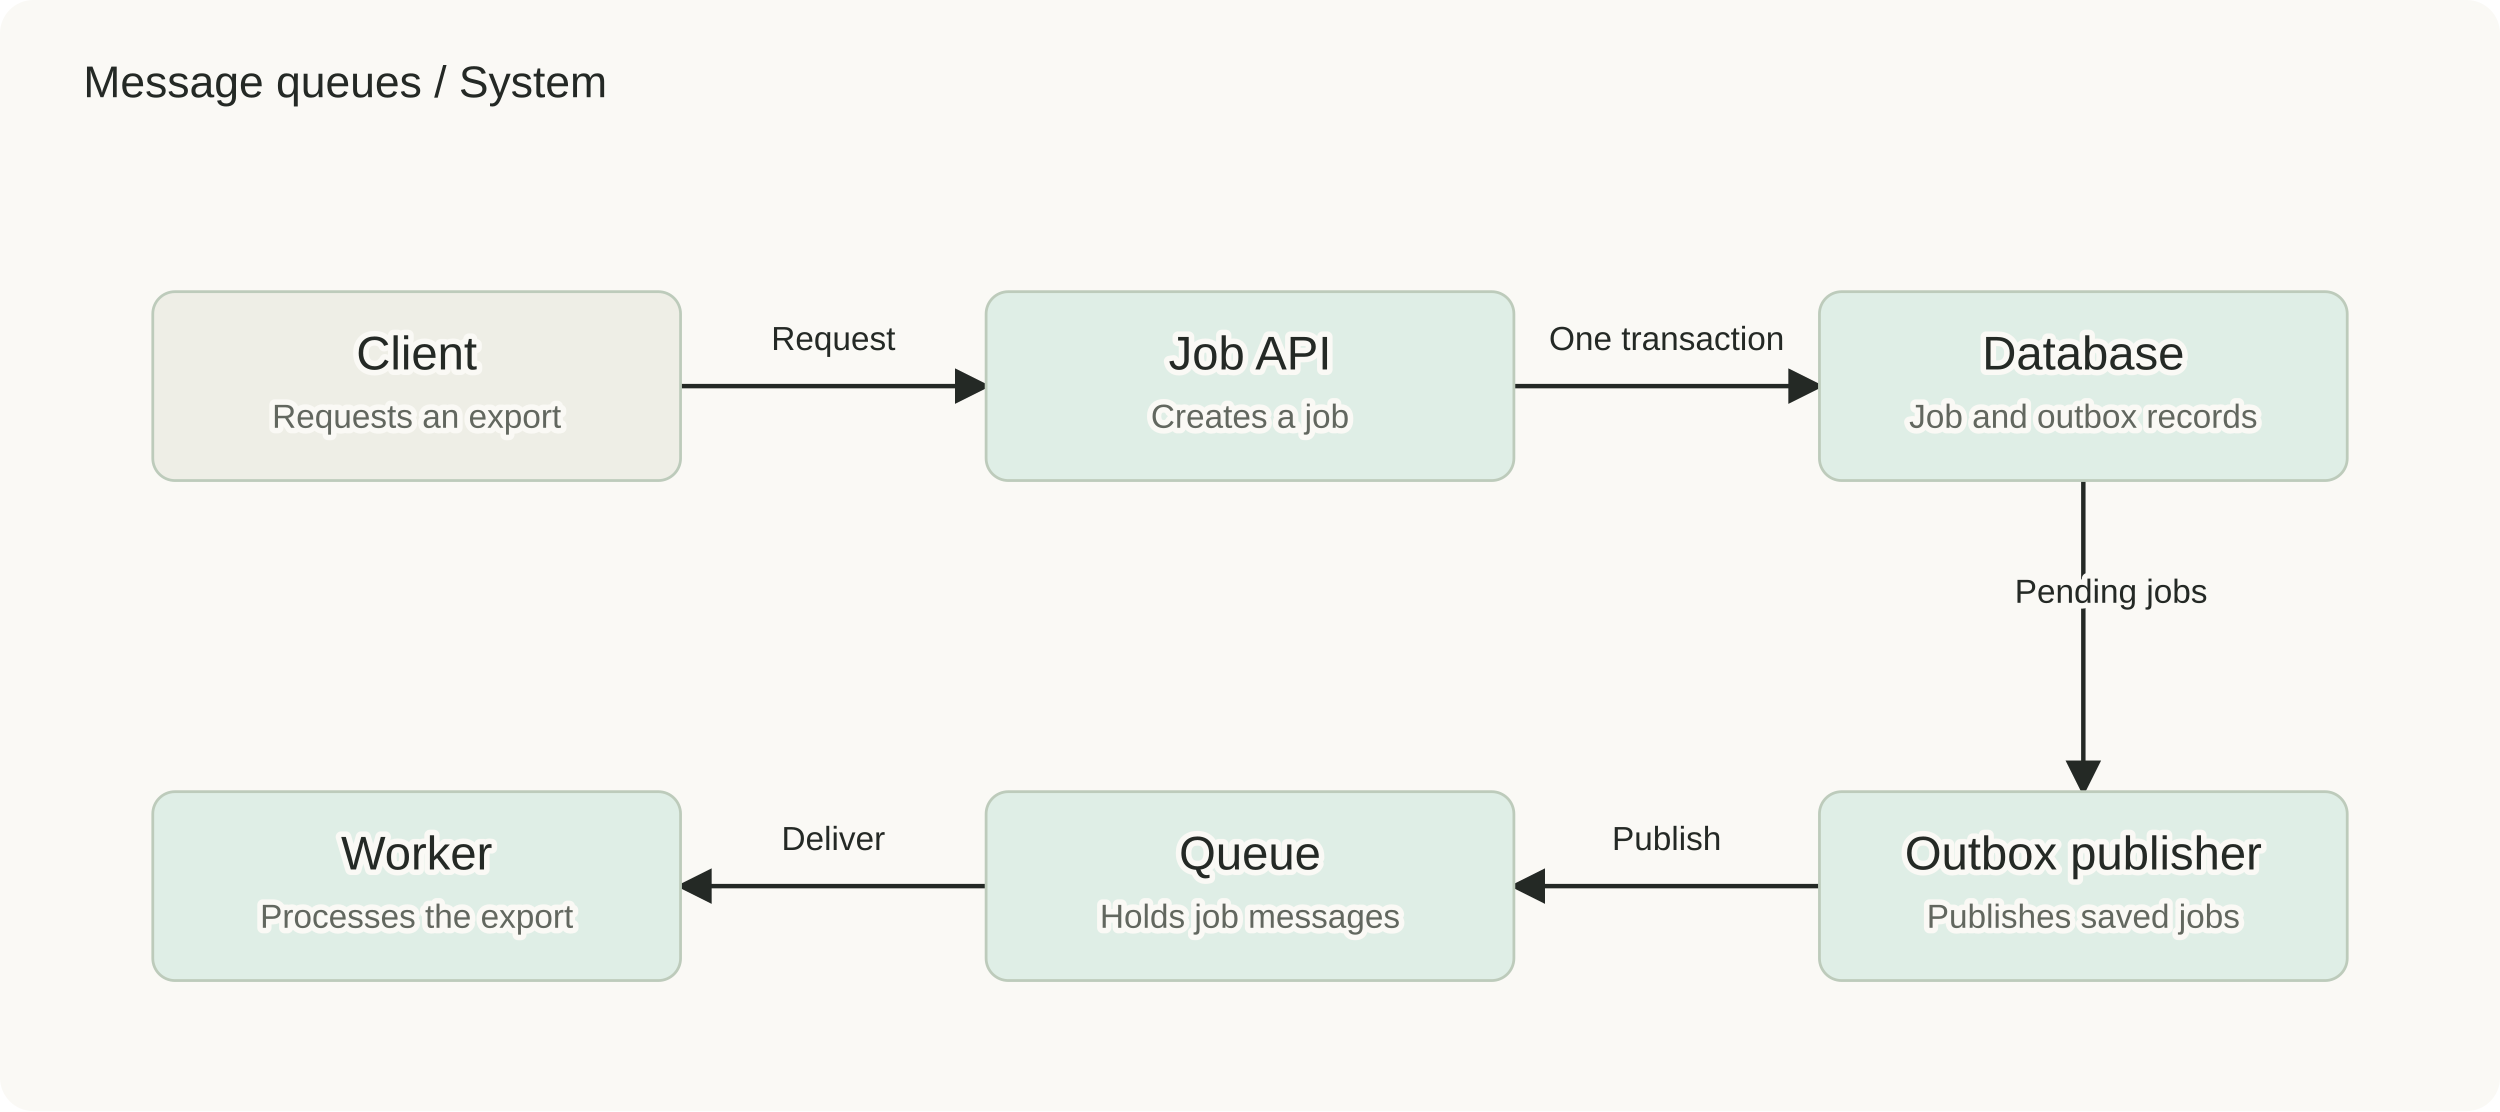
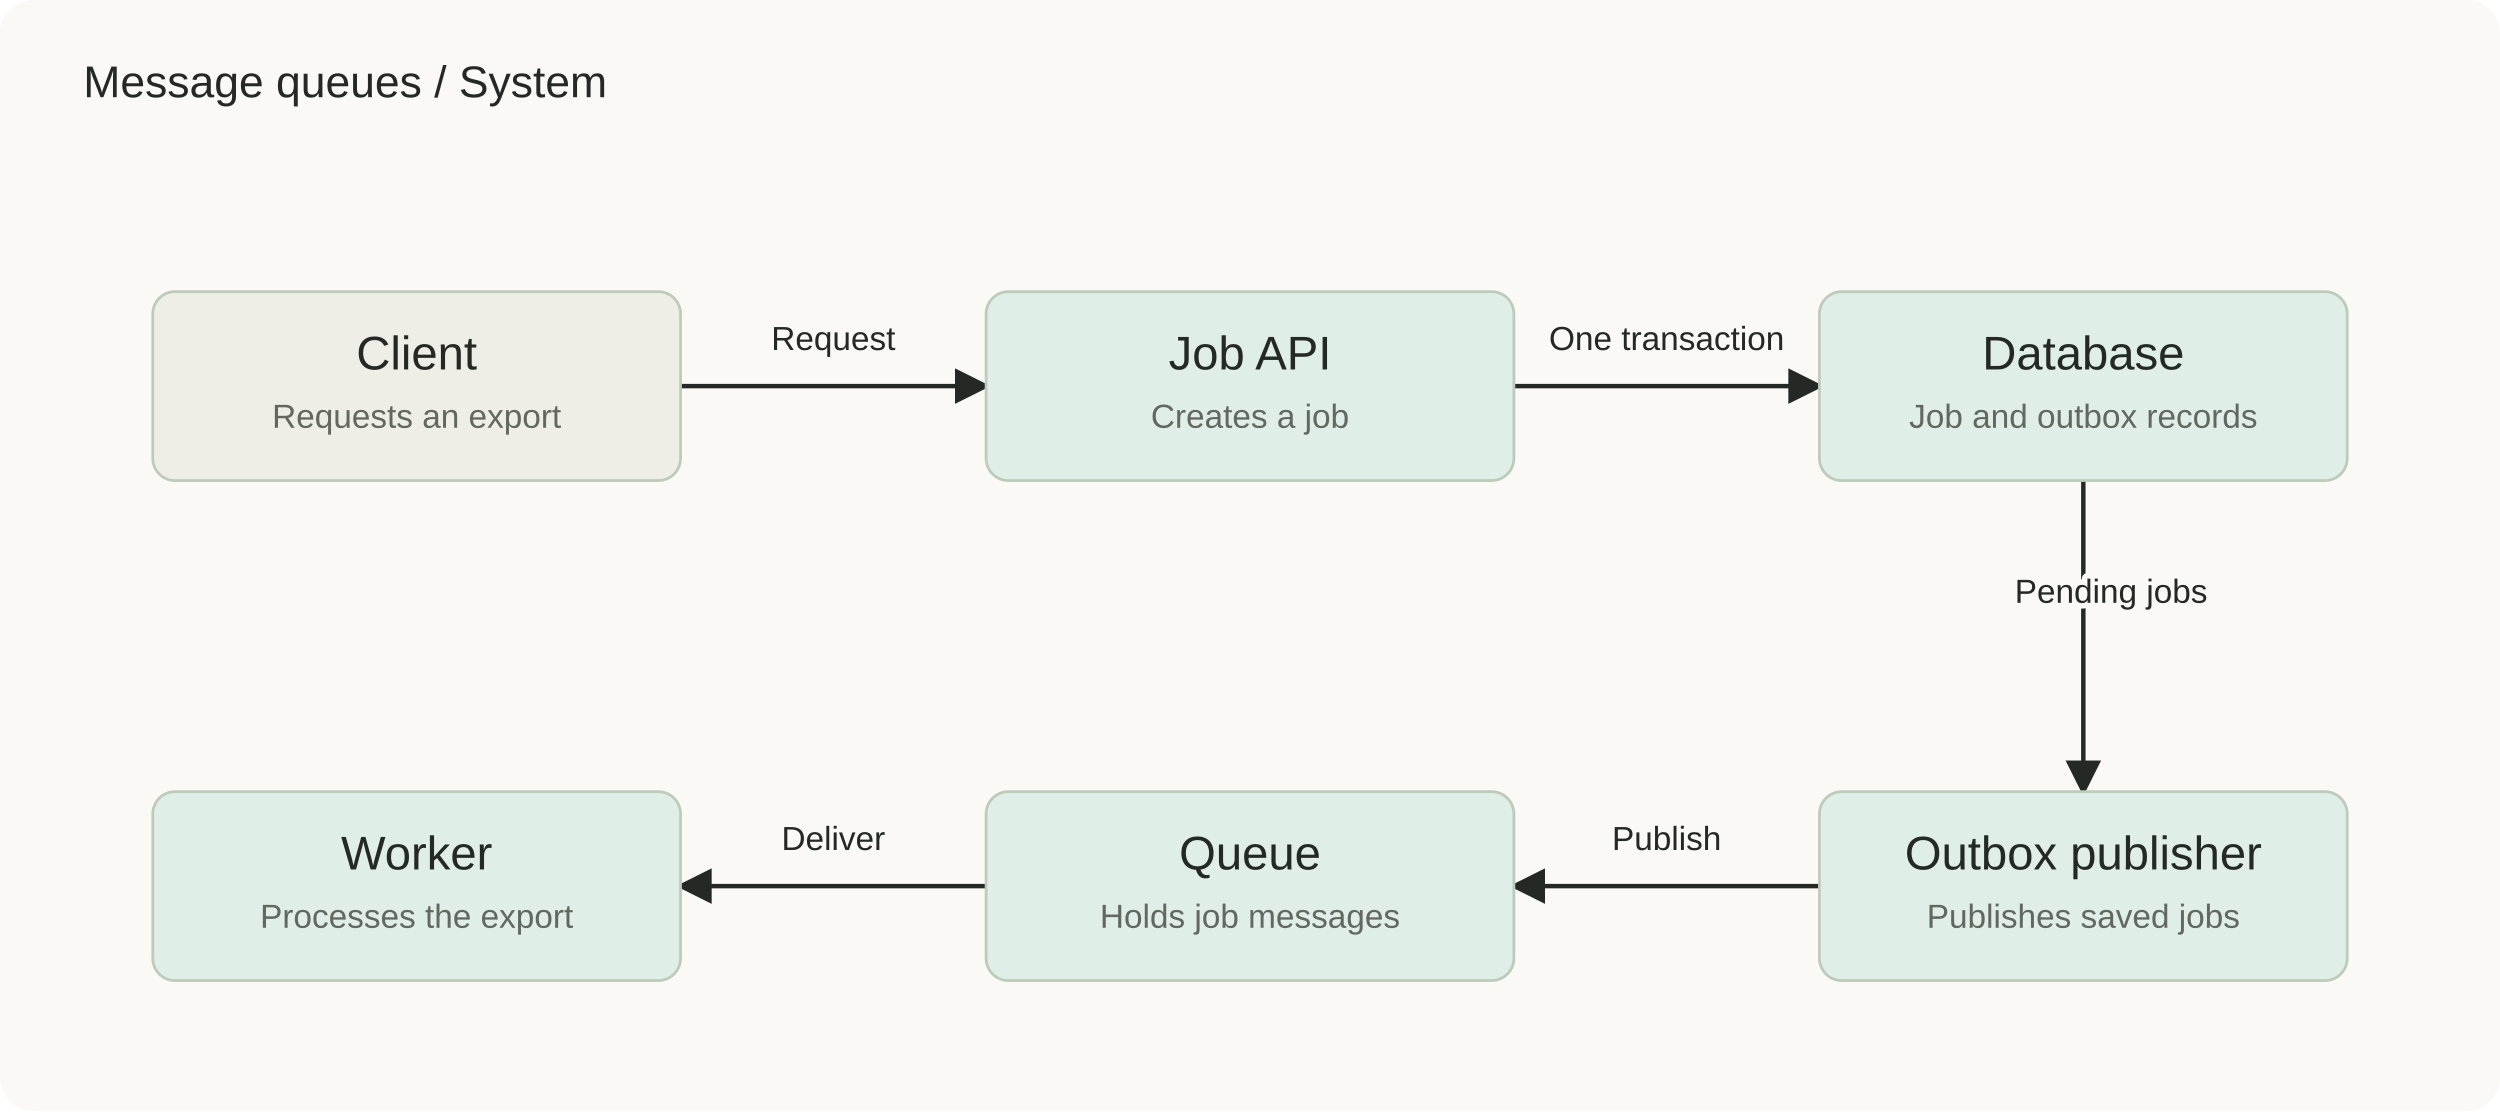
<svg xmlns="http://www.w3.org/2000/svg" width="900" height="400" viewBox="0 0 900 400" role="img" aria-labelledby="title desc">
  <defs>
    <marker id="arrow" markerWidth="8" markerHeight="8" refX="7" refY="4" orient="auto">
      <path d="M0 0L8 4L0 8Z" fill="#242925" />
    </marker>
  </defs>
  <rect width="900" height="400" rx="12" fill="#faf9f5" />
-   <text x="30" y="35" fill="#242925" font-family="Arial, sans-serif" font-size="16" text-anchor="start" paint-order="stroke" stroke="#faf9f5" stroke-width="4" stroke-linejoin="round">Message queues / System</text>
+   <text x="30" y="35" fill="#242925" font-family="Arial, sans-serif" font-size="16" text-anchor="start" paint-order="stroke" stroke="#faf9f5" stroke-width="0" stroke-linejoin="round">Message queues / System</text>
  <path d="M245 139H355" fill="none" stroke="#242925" stroke-width="1.6" marker-end="url(#arrow)" />
  <text x="300.0" y="126" fill="#242925" font-family="Arial, sans-serif" font-size="12" text-anchor="middle" paint-order="stroke" stroke="#faf9f5" stroke-width="4" stroke-linejoin="round">Request</text>
  <path d="M545 139H655" fill="none" stroke="#242925" stroke-width="1.6" marker-end="url(#arrow)" />
  <text x="600.0" y="126" fill="#242925" font-family="Arial, sans-serif" font-size="12" text-anchor="middle" paint-order="stroke" stroke="#faf9f5" stroke-width="4" stroke-linejoin="round">One transaction</text>
  <path d="M750 173V229.0H750V285" fill="none" stroke="#242925" stroke-width="1.6" marker-end="url(#arrow)" />
  <text x="760.0" y="217.0" fill="#242925" font-family="Arial, sans-serif" font-size="12" text-anchor="middle" paint-order="stroke" stroke="#faf9f5" stroke-width="4" stroke-linejoin="round">Pending jobs</text>
  <path d="M655 319H545" fill="none" stroke="#242925" stroke-width="1.6" marker-end="url(#arrow)" />
  <text x="600.0" y="306" fill="#242925" font-family="Arial, sans-serif" font-size="12" text-anchor="middle" paint-order="stroke" stroke="#faf9f5" stroke-width="4" stroke-linejoin="round">Publish</text>
  <path d="M355 319H245" fill="none" stroke="#242925" stroke-width="1.6" marker-end="url(#arrow)" />
  <text x="300.0" y="306" fill="#242925" font-family="Arial, sans-serif" font-size="12" text-anchor="middle" paint-order="stroke" stroke="#faf9f5" stroke-width="4" stroke-linejoin="round">Deliver</text>
  <rect x="55" y="105" width="190" height="68" rx="8" fill="#eeeee6" stroke="#bdcbbb" />
-   <text x="150" y="133" fill="#242925" font-family="Arial, sans-serif" font-size="17" text-anchor="middle" paint-order="stroke" stroke="#faf9f5" stroke-width="4" stroke-linejoin="round">Client</text>
-   <text x="150" y="154" fill="#62675f" font-family="Arial, sans-serif" font-size="12" text-anchor="middle" paint-order="stroke" stroke="#faf9f5" stroke-width="4" stroke-linejoin="round">Requests an export</text>
+   <text x="150" y="133" fill="#242925" font-family="Arial, sans-serif" font-size="17" text-anchor="middle" paint-order="stroke" stroke="#faf9f5" stroke-width="0" stroke-linejoin="round">Client</text>
+   <text x="150" y="154" fill="#62675f" font-family="Arial, sans-serif" font-size="12" text-anchor="middle" paint-order="stroke" stroke="#faf9f5" stroke-width="0" stroke-linejoin="round">Requests an export</text>
  <rect x="355" y="105" width="190" height="68" rx="8" fill="#dfeee6" stroke="#bdcbbb" />
-   <text x="450" y="133" fill="#242925" font-family="Arial, sans-serif" font-size="17" text-anchor="middle" paint-order="stroke" stroke="#faf9f5" stroke-width="4" stroke-linejoin="round">Job API</text>
-   <text x="450" y="154" fill="#62675f" font-family="Arial, sans-serif" font-size="12" text-anchor="middle" paint-order="stroke" stroke="#faf9f5" stroke-width="4" stroke-linejoin="round">Creates a job</text>
+   <text x="450" y="133" fill="#242925" font-family="Arial, sans-serif" font-size="17" text-anchor="middle" paint-order="stroke" stroke="#faf9f5" stroke-width="0" stroke-linejoin="round">Job API</text>
+   <text x="450" y="154" fill="#62675f" font-family="Arial, sans-serif" font-size="12" text-anchor="middle" paint-order="stroke" stroke="#faf9f5" stroke-width="0" stroke-linejoin="round">Creates a job</text>
  <rect x="655" y="105" width="190" height="68" rx="8" fill="#dfeee6" stroke="#bdcbbb" />
-   <text x="750" y="133" fill="#242925" font-family="Arial, sans-serif" font-size="17" text-anchor="middle" paint-order="stroke" stroke="#faf9f5" stroke-width="4" stroke-linejoin="round">Database</text>
-   <text x="750" y="154" fill="#62675f" font-family="Arial, sans-serif" font-size="12" text-anchor="middle" paint-order="stroke" stroke="#faf9f5" stroke-width="4" stroke-linejoin="round">Job and outbox records</text>
+   <text x="750" y="133" fill="#242925" font-family="Arial, sans-serif" font-size="17" text-anchor="middle" paint-order="stroke" stroke="#faf9f5" stroke-width="0" stroke-linejoin="round">Database</text>
+   <text x="750" y="154" fill="#62675f" font-family="Arial, sans-serif" font-size="12" text-anchor="middle" paint-order="stroke" stroke="#faf9f5" stroke-width="0" stroke-linejoin="round">Job and outbox records</text>
  <rect x="55" y="285" width="190" height="68" rx="8" fill="#dfeee6" stroke="#bdcbbb" />
-   <text x="150" y="313" fill="#242925" font-family="Arial, sans-serif" font-size="17" text-anchor="middle" paint-order="stroke" stroke="#faf9f5" stroke-width="4" stroke-linejoin="round">Worker</text>
-   <text x="150" y="334" fill="#62675f" font-family="Arial, sans-serif" font-size="12" text-anchor="middle" paint-order="stroke" stroke="#faf9f5" stroke-width="4" stroke-linejoin="round">Processes the export</text>
+   <text x="150" y="313" fill="#242925" font-family="Arial, sans-serif" font-size="17" text-anchor="middle" paint-order="stroke" stroke="#faf9f5" stroke-width="0" stroke-linejoin="round">Worker</text>
+   <text x="150" y="334" fill="#62675f" font-family="Arial, sans-serif" font-size="12" text-anchor="middle" paint-order="stroke" stroke="#faf9f5" stroke-width="0" stroke-linejoin="round">Processes the export</text>
  <rect x="355" y="285" width="190" height="68" rx="8" fill="#dfeee6" stroke="#bdcbbb" />
-   <text x="450" y="313" fill="#242925" font-family="Arial, sans-serif" font-size="17" text-anchor="middle" paint-order="stroke" stroke="#faf9f5" stroke-width="4" stroke-linejoin="round">Queue</text>
-   <text x="450" y="334" fill="#62675f" font-family="Arial, sans-serif" font-size="12" text-anchor="middle" paint-order="stroke" stroke="#faf9f5" stroke-width="4" stroke-linejoin="round">Holds job messages</text>
+   <text x="450" y="313" fill="#242925" font-family="Arial, sans-serif" font-size="17" text-anchor="middle" paint-order="stroke" stroke="#faf9f5" stroke-width="0" stroke-linejoin="round">Queue</text>
+   <text x="450" y="334" fill="#62675f" font-family="Arial, sans-serif" font-size="12" text-anchor="middle" paint-order="stroke" stroke="#faf9f5" stroke-width="0" stroke-linejoin="round">Holds job messages</text>
  <rect x="655" y="285" width="190" height="68" rx="8" fill="#dfeee6" stroke="#bdcbbb" />
-   <text x="750" y="313" fill="#242925" font-family="Arial, sans-serif" font-size="17" text-anchor="middle" paint-order="stroke" stroke="#faf9f5" stroke-width="4" stroke-linejoin="round">Outbox publisher</text>
-   <text x="750" y="334" fill="#62675f" font-family="Arial, sans-serif" font-size="12" text-anchor="middle" paint-order="stroke" stroke="#faf9f5" stroke-width="4" stroke-linejoin="round">Publishes saved jobs</text>
+   <text x="750" y="313" fill="#242925" font-family="Arial, sans-serif" font-size="17" text-anchor="middle" paint-order="stroke" stroke="#faf9f5" stroke-width="0" stroke-linejoin="round">Outbox publisher</text>
+   <text x="750" y="334" fill="#62675f" font-family="Arial, sans-serif" font-size="12" text-anchor="middle" paint-order="stroke" stroke="#faf9f5" stroke-width="0" stroke-linejoin="round">Publishes saved jobs</text>
</svg>
